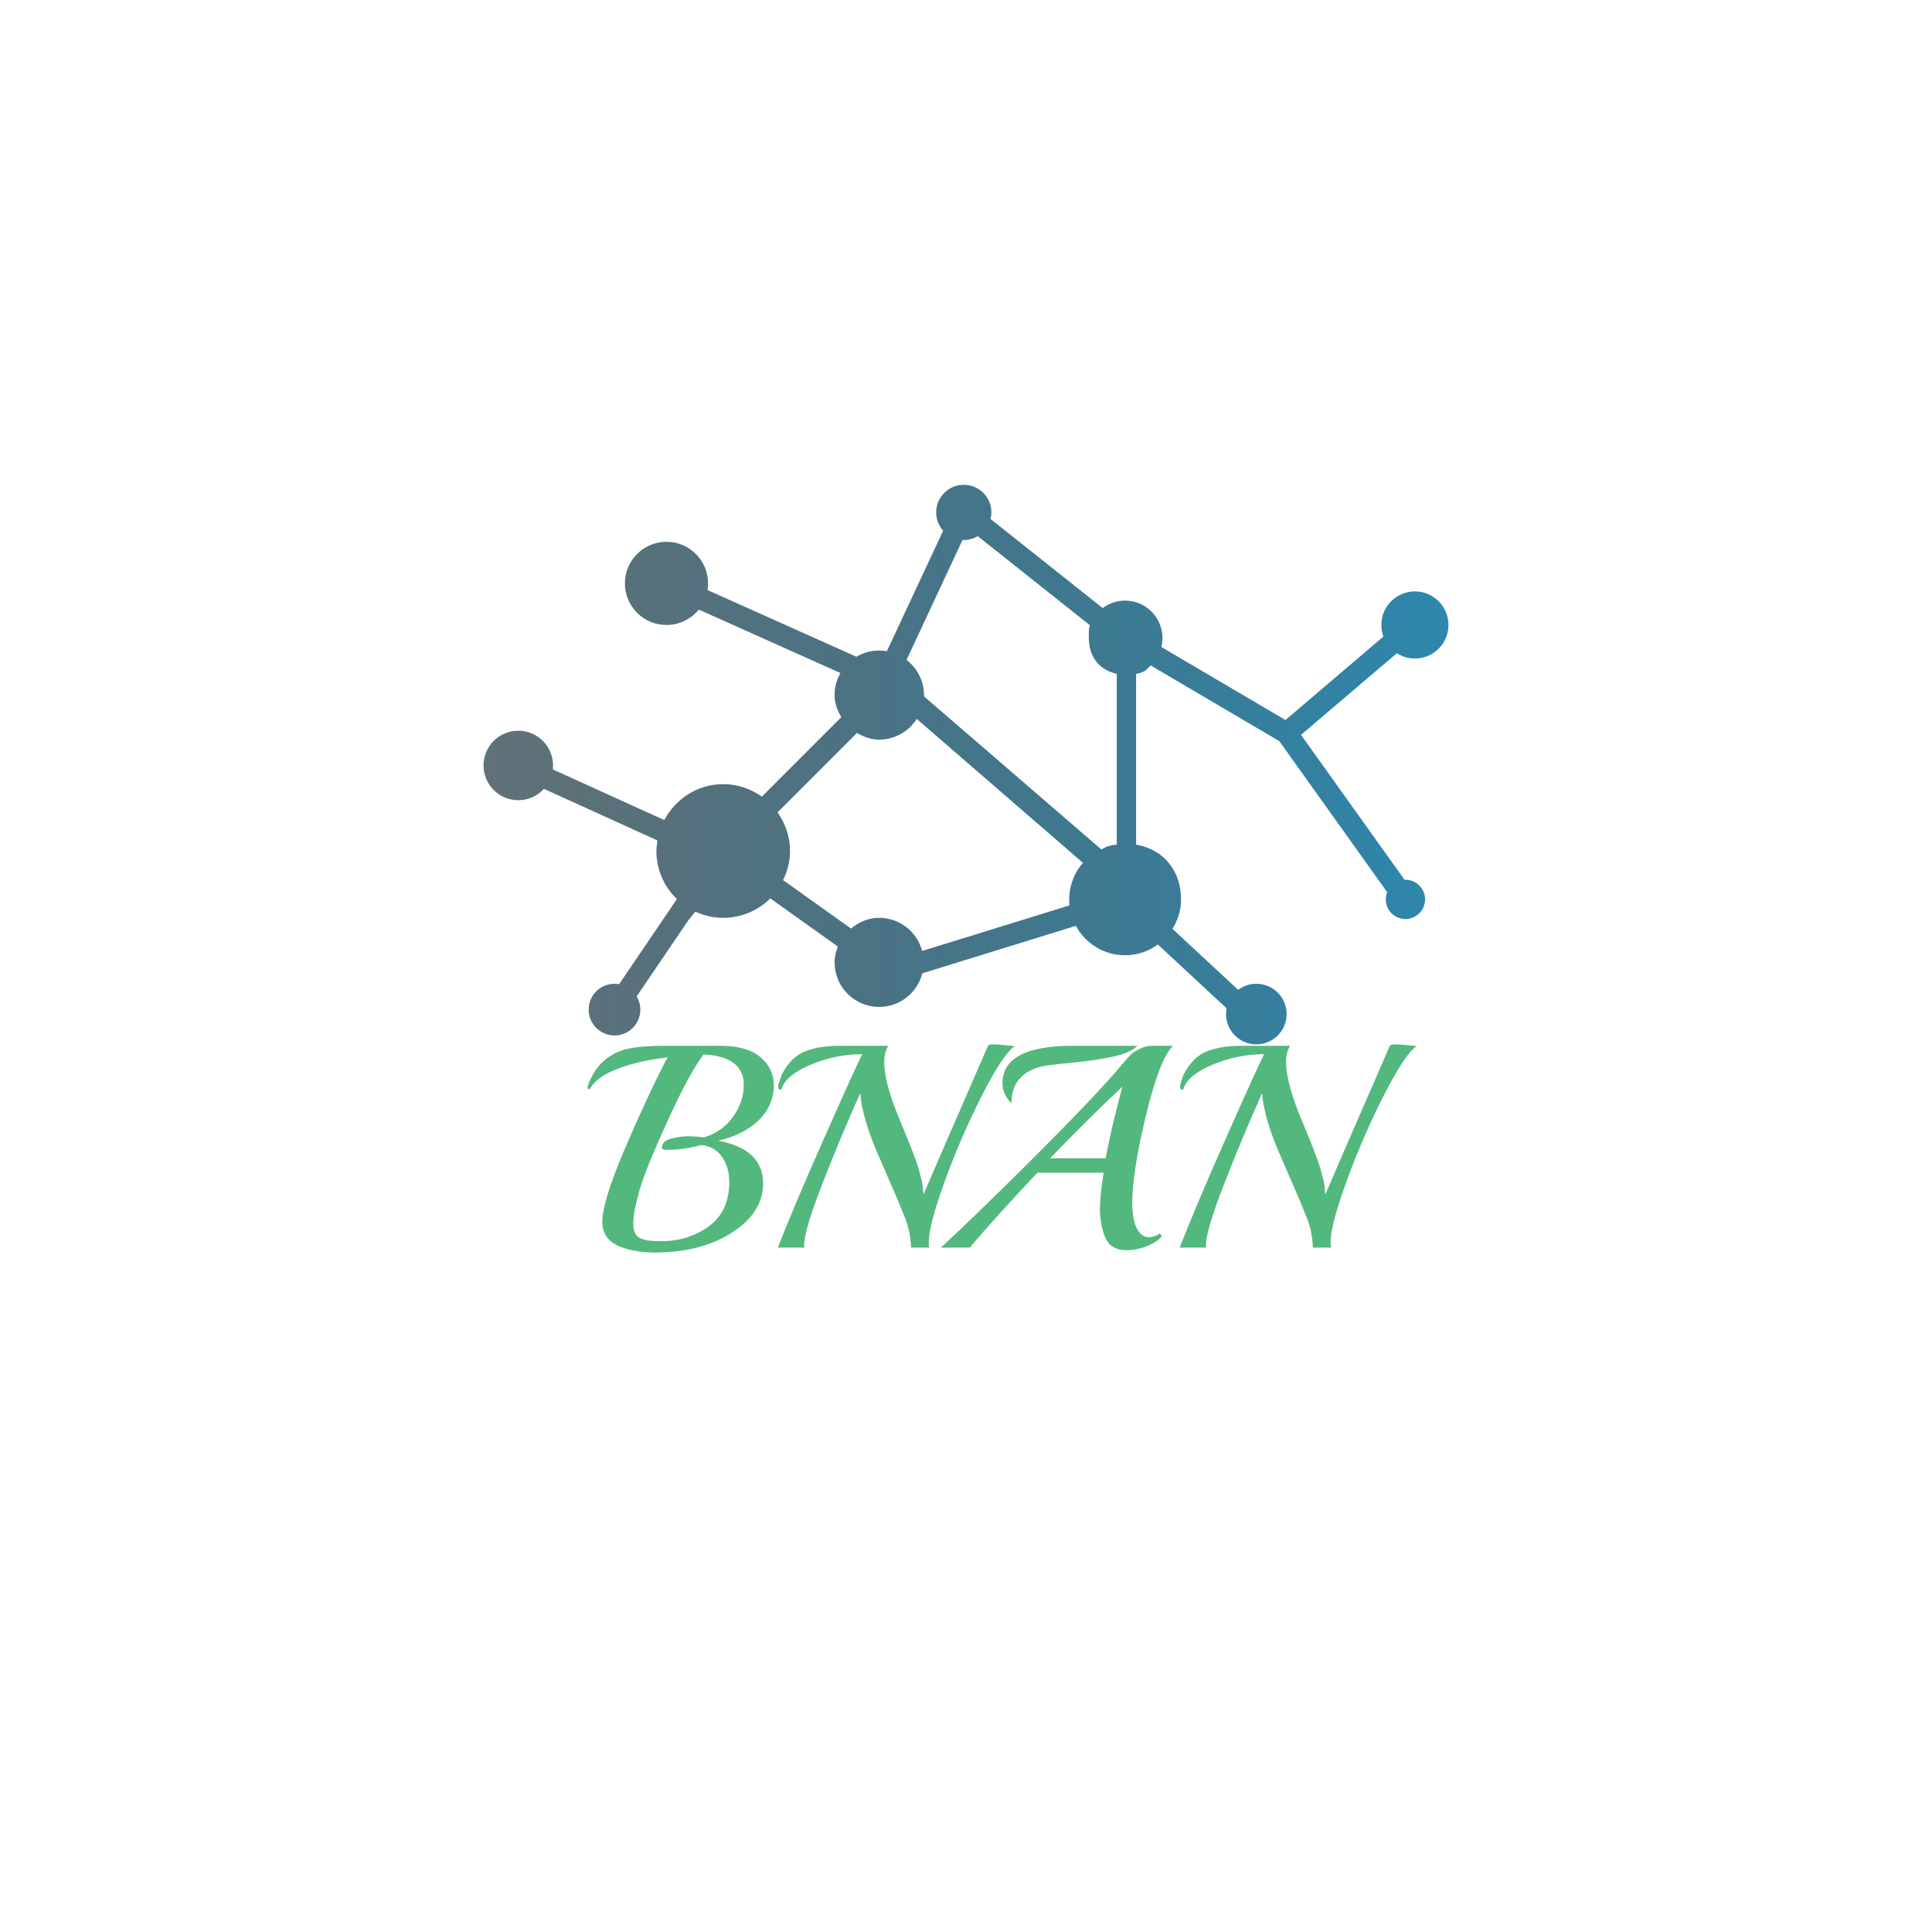
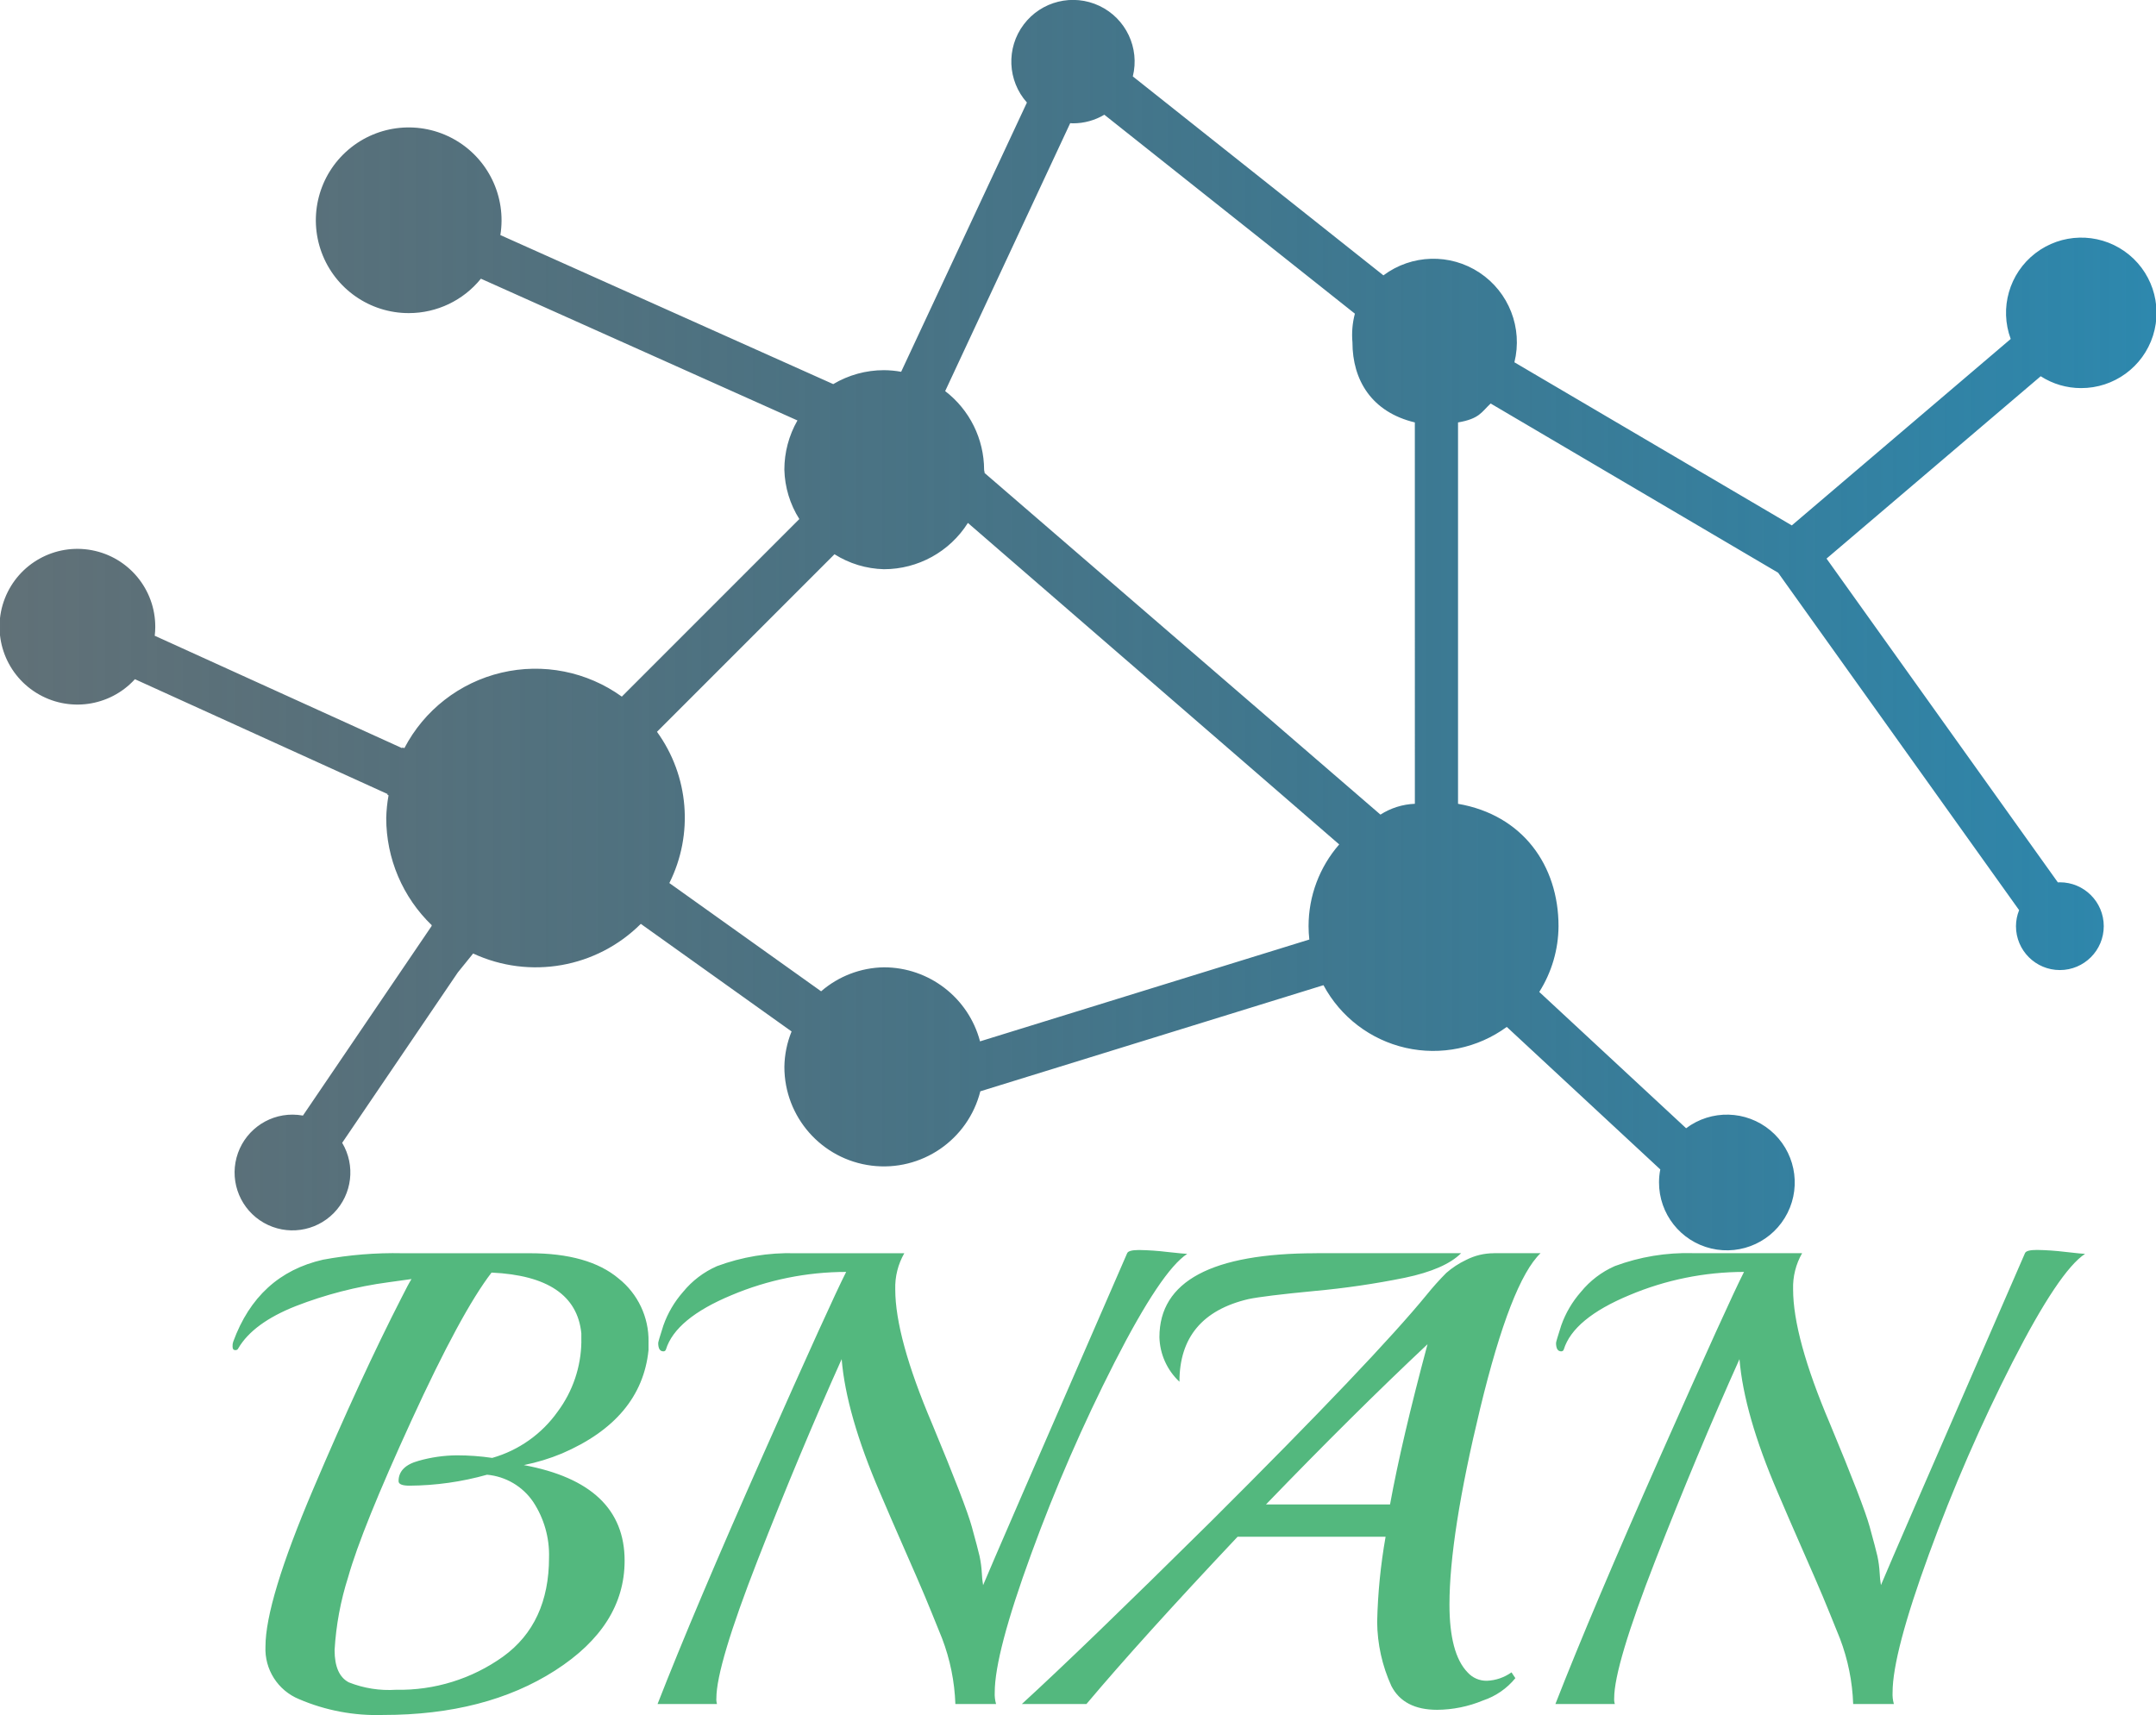
- <svg xmlns="http://www.w3.org/2000/svg" width="512" height="512" viewBox="0 0 512 512" data-svgdocument="" id="_lozZXmrQ4Bjc2v8Jjk5tP" class="fl-svgdocument" x="0" y="0" overflow="hidden" data-bbox="128.1429346261802 128.48156720362658 274.8817586038214 203.44519401655907" style="">
-   <defs id="_OCOhh_n_vN0Rio0Fz3bQR" transform="matrix(0.7754893, 0, 0, 0.7754893, -81.92651, 101.7907)">
-     <linearGradient x1="0%" y1="50%" x2="100%" y2="50%" id="o_f2khdilhb_3" gradientUnits="objectBoundingBox">
-       <stop offset="0%" stop-color="rgb(19, 43, 53)" stop-opacity="0.67" />
-       <stop offset="100%" stop-color="rgb(45,136,174)" stop-opacity="1" />
+ <svg xmlns="http://www.w3.org/2000/svg" width="255.714" height="203.445" viewBox="0 0 255.714 203.445">
+   <defs>
+     <linearGradient id="linear-gradient" y1="0.5" x2="1" y2="0.5" gradientUnits="objectBoundingBox">
+       <stop offset="0" stop-color="#132b35" stop-opacity="0.671" />
+       <stop offset="1" stop-color="#2d88ae" />
    </linearGradient>
  </defs>
-   <path id="_tMLbDoPeHYDf8vvgFsJ3A" fill="url(#o_f2khdilhb_3)" d="M96.897 37.513c1.921 0 3.478-1.558 3.478-3.479c0-1.92-1.557-3.478-3.478-3.478s-3.478 1.558-3.478 3.478  c0 0.422 0.079 0.825 0.217 1.2l-10.153 8.649l-12.864-7.567c0.073-0.297 0.116-0.607 0.116-0.927c0-2.142-1.736-3.878-3.878-3.878  c-0.869 0-1.668 0.289-2.314 0.772L52.92 23.054c0.054-0.22 0.086-0.448 0.086-0.684c0-1.581-1.281-2.861-2.861-2.861  s-2.861 1.281-2.861 2.861c0 0.729 0.275 1.393 0.724 1.898l-5.835 12.488c-0.26-0.045-0.526-0.074-0.8-0.074  c-0.86 0-1.662 0.239-2.351 0.647l-15.438-6.915c0.036-0.225 0.06-0.454 0.06-0.689c0-2.38-1.929-4.309-4.309-4.309  c-2.379 0-4.309 1.929-4.309 4.309s1.929 4.309 4.309 4.309c1.352 0 2.556-0.623 3.346-1.596l14.682 6.576  c-0.384 0.674-0.607 1.452-0.607 2.284c0 0.852 0.293 1.605 0.694 2.29l-8.233 8.237c-1.136-0.811-2.506-1.294-4.003-1.294  c-2.642 0-4.915 1.501-6.082 3.684l-0.096-0.032c-0.001 0.012-0.004 0.023-0.005 0.035L7.553 49.002  c0.016-0.134 0.025-0.271 0.025-0.409c0-1.989-1.612-3.601-3.601-3.601s-3.601 1.612-3.601 3.601s1.612 3.601 3.601 3.601  c1.054 0 1.999-0.455 2.657-1.177l11.723 5.329c-0.005 0.013-0.009 0.025-0.015 0.037l0.056 0.019  c-0.054 0.348-0.108 0.694-0.108 1.055c0 1.954 0.813 3.716 2.115 4.975l-0.017 0.013c0.004 0.005 0.008 0.01 0.012 0.014  l-5.973 8.802c-0.155-0.027-0.314-0.044-0.478-0.044c-1.479 0-2.678 1.198-2.678 2.678c0 1.479 1.199 2.678 2.678 2.678  c1.479 0 2.678-1.199 2.678-2.678c0-0.501-0.14-0.969-0.38-1.37l5.364-7.904l0.71-0.877c0.881 0.407 1.859 0.641 2.894 0.641  c1.902 0 3.629-0.771 4.883-2.016l6.993 4.991c-0.199 0.514-0.334 1.06-0.334 1.641c0 2.548 2.065 4.617 4.617 4.617  c2.159 0 3.965-1.483 4.471-3.482l15.916-4.923c0.977 1.815 2.893 3.05 5.099 3.05c1.273 0 2.447-0.417 3.403-1.114l7.12 6.611  c-0.038 0.193-0.059 0.393-0.059 0.597c0 1.734 1.406 3.14 3.14 3.14s3.139-1.405 3.139-3.14c0-1.733-1.405-3.139-3.139-3.139  c-0.707 0-1.358 0.236-1.883 0.631l-6.811-6.323c0.552-0.887 0.893-1.93 0.893-3.05c0-2.815-1.661-5.16-4.661-5.677V39.104  c1-0.172 1.082-0.478 1.513-0.878l13.332 7.848l11.179 15.655c-0.092 0.23-0.146 0.481-0.146 0.745c0 1.125 0.91 2.037 2.035 2.037  s2.037-0.912 2.037-2.037s-0.913-2.037-2.038-2.037c-0.03 0-0.06 0.003-0.09 0.005L85.094 45.422l9.931-8.459  C95.565 37.31 96.207 37.513 96.897 37.513z M61.07 62.474c0 0.21 0.013 0.416 0.035 0.62l-15.275 4.724  c-0.522-1.975-2.316-3.435-4.458-3.435c-1.123 0-2.114 0.451-2.913 1.113l-7.038-5.022c0.447-0.92 0.717-1.93 0.717-3.017  c0-1.492-0.487-2.871-1.29-3.999l8.233-8.237c0.686 0.401 1.438 0.694 2.291 0.694c1.642 0 3.079-0.857 3.897-2.147l17.222 14.914  C61.609 59.699 61.07 61.022 61.07 62.474z M66 56.797c-1 0.1-1.135 0.273-1.596 0.502l-18.36-15.846  c0.002-0.052-0.023-0.102-0.023-0.154c0-1.485-0.718-2.802-1.806-3.646l5.799-12.428c0.046 0.002 0.088 0.007 0.134 0.007  c0.53 0 1.023-0.147 1.449-0.399l11.621 9.229c-0.151 0.415-0.113 0.861-0.113 1.328c0 1.757 0.895 3.238 2.895 3.715V56.797z" transform="matrix(2.557167, 0, 0, 2.557167, 127.1814, 78.5938)" />
-   <path text="BNAN" text-anchor="middle" font-size="100" letter-spacing="0" side="left" offset="0.5" dx="0" dy="0" space="preserve" href="" font-family="Playball" font-scale="contain" transform="matrix(0.7661142, 0, 0, 0.7661142, 258.3823, 330.6244)" x="0" y="0" fill="rgba(14, 155, 73, 0.709)" font-weight="400" data-fl-textpath="" id="_bACKzYL2clyS4dqlExFb0" font-style="normal" d="M-69.6-56.1L-69.6-54.8Q-70.7-44.1 -83-38.8L-83-38.8Q-85.9-37.6 -88.9-37L-88.9-37Q-73.3-34.1 -73.3-22.2L-73.3-22.2Q-73.3-12.1 -84.05-5.2Q-94.8 1.7 -110.7 1.7L-110.7 1.7Q-118.5 1.7 -123.7-0.75Q-128.9-3.2 -128.9-8.9L-128.9-8.9Q-128.9-15.9 -121.5-33.3Q-114.1-50.7 -107.8-63L-107.8-63Q-106.8-65 -106.3-65.8L-106.3-65.8L-109.9-65.3Q-117.7-64.2 -124.25-61.6Q-130.8-59-133.1-55.1L-133.1-55.1Q-133.2-54.8-133.6-54.8Q-134-54.8-134-55.35Q-134-55.9-133.9-56.1L-133.9-56.1Q-130.1-66.5 -120-68.8L-120-68.8Q-115.4-69.8 -107.7-69.8L-107.7-69.8L-88-69.8Q-78.9-69.8 -74.25-65.9Q-69.6-62 -69.6-56.1L-69.6-56.1ZM-80-56.1L-80-57.4Q-80.9-66.2 -93.9-66.8L-93.9-66.8Q-98.6-60.7 -106.3-43.9Q-114-27.1 -116.1-19.65Q-118.2-12.2 -118.2-8.35Q-118.2-4.5 -116-3.35Q-113.8-2.2 -108.7-2.2L-108.7-2.2Q-99.2-2.2 -92.1-7.35Q-85-12.5 -85-22.7L-85-22.7Q-85-27.7 -87.45-31.3Q-89.9-34.9 -94.6-35.5L-94.6-35.5Q-100.8-33.8 -106.6-33.8L-106.6-33.8Q-108.3-33.8 -108.3-34.5L-108.3-34.5Q-108.3-36.8 -105.2-37.65Q-102.1-38.5 -99.3-38.5Q-96.5-38.5 -93.8-38.1L-93.8-38.1Q-87.3-40.1 -83.65-45.3Q-80-50.5 -80-56.1L-80-56.1ZM 13.8-69.7L 13.8-69.7Q 9.8-67.1  2.55-52.9Q-4.7-38.7 -10.35-23.25Q-16-7.8 -16-1.8L-16-1.8Q-16-0.5 -15.8 0L-15.8 0L-22.1 0Q-22.4-5.8 -24.15-10.15Q-25.9-14.5 -26.8-16.65Q-27.7-18.8 -29.9-23.8Q-32.1-28.8 -33.8-32.8L-33.8-32.8Q-39-44.9 -39.7-53.4L-39.7-53.4Q-46.3-38.7 -52.7-22.3Q-59.1-5.9 -59.1-0.9L-59.1-0.9Q-59.1-0.2 -59 0L-59 0L-68.2 0Q-62.5-14.6 -51.9-38.5Q-41.3-62.4 -39-66.9L-39-66.9Q-48.1-66.9 -56.75-63.3Q-65.4-59.7 -66.9-54.9L-66.9-54.9Q-67-54.6 -67.3-54.6L-67.3-54.6Q-68.1-54.6 -68.1-55.9L-68.1-55.9Q-68.1-56.1 -67.3-58.6Q-66.5-61.1 -64.25-63.8Q-62-66.5 -59-67.8L-59-67.8Q-54.1-69.8 -46.9-69.8L-46.9-69.8L-30-69.8Q-31.4-67.5 -31.4-64.2L-31.4-64.2Q-31.4-56.8 -25.7-43.4L-25.7-43.4Q-20.5-30.9 -19.55-27.45Q-18.6-24 -18.35-22.9Q-18.1-21.8 -18-20.3Q-17.9-18.8 -17.8-18.4L-17.8-18.4Q-16.5-21.6  4.5-69.8L 4.5-69.8Q 4.7-70.3  6.35-70.3Q 8-70.3  10.7-70Q 13.4-69.7  13.8-69.7ZM 33.8-69.8L 33.8-69.8L 56.2-69.8Q 53.7-67.3  47.5-66Q 41.3-64.7  33.5-63.95Q 25.7-63.2  23.3-62.7L 23.3-62.7Q 12.6-60.2  12.6-49.9L 12.6-49.9Q 9.5-53.1  9.5-56.8L 9.5-56.8Q 9.5-69.8  33.8-69.8ZM 61.3-69.8L 61.3-69.8L 68.5-69.8Q 63.9-65.4  59.15-45.75Q 54.4-26.1  54.4-15.4L 54.4-15.4Q 54.4-7.8  57.2-4.9L 57.2-4.9Q 58.4-3.6  60.2-3.6Q 62-3.6  64-4.9L 64-4.9L 64.6-4Q 63.2-2  59.6-0.55Q 56 0.9  52.5 0.9L 52.5 0.9Q 47.3 0.9  45.4-2.8Q 43.5-6.5  43.2-12.7L 43.2-12.7Q 43.2-17.8  44.5-25.9L 44.5-25.9L 21.6-25.9Q 6.7-10.1 -1.8 0L-1.8 0L-11.8 0Q-2.4-8.6  17.4-28.2L 17.4-28.2Q 42.9-53.6  50.9-63.4L 50.9-63.4Q 52.9-65.8  53.9-66.75Q 54.9-67.7  56.95-68.75Q 59-69.8  61.3-69.8ZM 51-55.7L 51-55.7Q 39.6-45  26-30.9L 26-30.9L 45.2-30.9Q 47-40.8  51-55.7ZM 152.8-69.7L 152.8-69.7Q 148.8-67.1  141.55-52.9Q 134.3-38.7  128.65-23.25Q 123-7.8  123-1.8L 123-1.8Q 123-0.5  123.2 0L 123.2 0L 116.9 0Q 116.6-5.8  114.85-10.15Q 113.1-14.5  112.2-16.65Q 111.3-18.8  109.1-23.8Q 106.9-28.8  105.2-32.8L 105.2-32.8Q 100-44.9  99.3-53.4L 99.3-53.4Q 92.7-38.7  86.3-22.3Q 79.9-5.9  79.9-0.9L 79.9-0.9Q 79.9-0.2  80 0L 80 0L 70.8 0Q 76.5-14.6  87.1-38.5Q 97.7-62.4  100-66.9L 100-66.9Q 90.9-66.9  82.25-63.3Q 73.6-59.7  72.1-54.9L 72.1-54.9Q 72-54.6  71.7-54.6L 71.7-54.6Q 70.9-54.6  70.9-55.9L 70.9-55.9Q 70.9-56.1  71.7-58.6Q 72.5-61.1  74.75-63.8Q 77-66.5  80-67.8L 80-67.8Q 84.9-69.8  92.1-69.8L 92.1-69.8L 109-69.8Q 107.6-67.5  107.6-64.2L 107.6-64.2Q 107.6-56.8  113.3-43.4L 113.3-43.4Q 118.5-30.9  119.45-27.45Q 120.4-24  120.65-22.9Q 120.9-21.8  121-20.3Q 121.1-18.8  121.2-18.4L 121.2-18.4Q 122.5-21.6  143.5-69.8L 143.5-69.8Q 143.7-70.3  145.35-70.3Q 147-70.3  149.7-70Q 152.4-69.7  152.8-69.7Z" />
+   <g id="logo-original" transform="translate(-128.143 -128.482)">
+     <path id="_tMLbDoPeHYDf8vvgFsJ3A" d="M247.782,95.927a8.926,8.926,0,1,0-8.339-5.828L213.48,112.216l-32.9-19.35a9.9,9.9,0,0,0-15.537-10.313l-29.722-23.6a7.313,7.313,0,1,0-12.561,3.1L107.844,93.991A11.957,11.957,0,0,0,105.8,93.8a11.758,11.758,0,0,0-6.012,1.654L60.308,77.774a11.013,11.013,0,1,0-10.865,9.257A10.992,10.992,0,0,0,58,82.949L95.544,99.765a11.758,11.758,0,0,0-1.552,5.841,11.5,11.5,0,0,0,1.775,5.856L74.713,132.525a17.527,17.527,0,0,0-25.789,6.112l-.245-.082c0,.031-.01.059-.013.089L19.314,125.306a8.834,8.834,0,0,0,.064-1.046,9.236,9.236,0,1,0-2.414,6.2l29.978,13.627c-.013.033-.023.064-.038.095l.143.049a17.442,17.442,0,0,0-.276,2.7,17.644,17.644,0,0,0,5.408,12.722l-.043.033a.444.444,0,0,0,.031.036L36.892,182.226a7.1,7.1,0,0,0-1.222-.113,6.866,6.866,0,1,0,5.876,3.345l13.717-20.212L57.079,163a17.639,17.639,0,0,0,19.887-3.516l17.882,12.763a11.571,11.571,0,0,0-.854,4.2,11.8,11.8,0,0,0,23.24,2.9l40.7-12.589a14.77,14.77,0,0,0,21.741,4.951l18.207,16.905a7.9,7.9,0,0,0-.151,1.527,8.049,8.049,0,1,0,3.214-6.413l-17.417-16.169a14.745,14.745,0,0,0,2.284-7.8c0-7.2-4.247-13.195-11.919-14.517V100c2.557-.44,2.767-1.222,3.869-2.245l34.092,20.069,28.587,40.032a5.119,5.119,0,0,0-.373,1.905,5.206,5.206,0,1,0,5.2-5.209c-.077,0-.153.008-.23.013L217.6,116.152,243,94.521A8.826,8.826,0,0,0,247.782,95.927Zm-91.616,63.83a14.751,14.751,0,0,0,.089,1.585L117.2,173.422a11.8,11.8,0,0,0-11.4-8.784,11.641,11.641,0,0,0-7.449,2.846l-18-12.842A17.351,17.351,0,0,0,78.884,136.7l21.053-21.063a11.507,11.507,0,0,0,5.858,1.775,11.777,11.777,0,0,0,9.965-5.49L159.8,150.06A14.749,14.749,0,0,0,156.166,159.757Zm12.607-14.517a8.147,8.147,0,0,0-4.081,1.284L117.742,106c.005-.133-.059-.261-.059-.394a11.805,11.805,0,0,0-4.618-9.323L127.894,64.5c.118.005.225.018.343.018a7.244,7.244,0,0,0,3.705-1.02l29.717,23.6a9.847,9.847,0,0,0-.289,3.4c0,4.493,2.289,8.28,7.4,9.5Z" transform="translate(127.181 78.594)" fill="url(#linear-gradient)" />
+     <path id="_bACKzYL2clyS4dqlExFb0" d="M-53.321-42.979v1q-.843,8.2-10.266,12.258h0a24.225,24.225,0,0,1-4.52,1.379h0q11.951,2.222,11.951,11.338h0q0,7.738-8.236,13.024T-84.808,1.3h0A23.336,23.336,0,0,1-94.768-.575a6.426,6.426,0,0,1-3.984-6.244h0q0-5.363,5.669-18.693t10.5-22.753h0q.766-1.532,1.149-2.145h0l-2.758.383a47.8,47.8,0,0,0-10.994,2.835q-5.018,1.992-6.78,4.98h0a.354.354,0,0,1-.383.23q-.306,0-.306-.421a1.45,1.45,0,0,1,.077-.575h0q2.911-7.968,10.649-9.73h0a46.175,46.175,0,0,1,9.423-.766h15.092q6.972,0,10.534,2.988a9.394,9.394,0,0,1,3.562,7.508Zm-7.968,0v-1q-.69-6.742-10.649-7.2h0q-3.6,4.673-9.5,17.544t-7.508,18.578A35.062,35.062,0,0,0-90.554-6.4q0,2.95,1.685,3.831a12.907,12.907,0,0,0,5.593.881h0A21.083,21.083,0,0,0-70.559-5.631q5.439-3.945,5.439-11.76h0A11.427,11.427,0,0,0-67-23.979,7.421,7.421,0,0,0-72.474-27.2h0a34.714,34.714,0,0,1-9.193,1.3h0q-1.3,0-1.3-.536h0q0-1.762,2.375-2.413a17.1,17.1,0,0,1,4.52-.651,28.715,28.715,0,0,1,4.214.306h0A14.332,14.332,0,0,0-64.085-34.7a14.21,14.21,0,0,0,2.8-8.274ZM10.572-53.4h0Q7.508-51.406,1.954-40.527A203.9,203.9,0,0,0-7.929-17.812Q-12.258-5.976-12.258-1.379h0A4.207,4.207,0,0,0-12.1,0h-4.826A24.135,24.135,0,0,0-18.5-7.776q-1.341-3.333-2.03-4.98t-2.375-5.478q-1.685-3.831-2.988-6.895h0q-3.984-9.27-4.52-15.782h0q-5.056,11.262-9.959,23.826t-4.9,16.395h0A1.9,1.9,0,0,0-45.2,0h-7.048q4.367-11.185,12.488-29.5t9.883-21.758h0a35.078,35.078,0,0,0-13.6,2.758q-6.627,2.758-7.776,6.435h0a.3.3,0,0,1-.306.23h0q-.613,0-.613-1h0q0-.153.613-2.068a12.153,12.153,0,0,1,2.337-3.984A10.788,10.788,0,0,1-45.2-51.942h0a24.609,24.609,0,0,1,9.27-1.532h12.947a8.1,8.1,0,0,0-1.073,4.29h0q0,5.669,4.367,15.935h0q3.984,9.576,4.712,12.219t.919,3.486a13,13,0,0,1,.268,1.992,11.16,11.16,0,0,0,.153,1.456h0q1-2.452,17.084-39.378h0q.153-.383,1.417-.383a31.617,31.617,0,0,1,3.333.23Q10.266-53.4,10.572-53.4Zm15.322-.077H43.055q-1.915,1.915-6.665,2.911a98.618,98.618,0,0,1-10.726,1.571q-5.976.575-7.814.958h0q-8.2,1.915-8.2,9.806h0a7.5,7.5,0,0,1-2.375-5.286h0Q7.278-53.474,25.895-53.474Zm21.068,0h5.516Q48.954-50.1,45.315-35.05T41.676-11.8h0q0,5.822,2.145,8.044h0a3,3,0,0,0,2.3,1,5.385,5.385,0,0,0,2.911-1h0l.46.689A8.346,8.346,0,0,1,45.66-.421,14.485,14.485,0,0,1,40.221.689h0q-3.984,0-5.439-2.835A18.729,18.729,0,0,1,33.1-9.73h0a66.58,66.58,0,0,1,1-10.113H16.548Q5.133-7.738-1.379,0H-9.04q7.2-6.589,22.37-21.6h0Q32.866-41.063,38.995-48.571h0a33.543,33.543,0,0,1,2.3-2.566A10.233,10.233,0,0,1,43.63-52.67,7.21,7.21,0,0,1,46.963-53.474Zm-7.891,10.8h0q-8.734,8.2-19.153,19H34.628Q36.007-31.257,39.072-42.672ZM117.062-53.4h0Q114-51.406,108.443-40.527A203.906,203.906,0,0,0,98.56-17.812Q94.232-5.976,94.232-1.379h0A4.207,4.207,0,0,0,94.385,0H89.558a24.135,24.135,0,0,0-1.571-7.776q-1.341-3.333-2.03-4.98t-2.375-5.478q-1.685-3.831-2.988-6.895h0q-3.984-9.27-4.52-15.782h0q-5.056,11.262-9.959,23.826T61.212-.689h0A1.9,1.9,0,0,0,61.289,0H54.241q4.367-11.185,12.488-29.5t9.883-21.758h0a35.078,35.078,0,0,0-13.6,2.758q-6.627,2.758-7.776,6.435h0a.3.3,0,0,1-.306.23h0q-.613,0-.613-1h0q0-.153.613-2.068a12.153,12.153,0,0,1,2.337-3.984,10.788,10.788,0,0,1,4.022-3.064h0a24.609,24.609,0,0,1,9.27-1.532H83.506a8.1,8.1,0,0,0-1.073,4.29h0q0,5.669,4.367,15.935h0q3.984,9.576,4.712,12.219t.919,3.486a13,13,0,0,1,.268,1.992,11.159,11.159,0,0,0,.153,1.456h0q1-2.452,17.084-39.378h0q.153-.383,1.417-.383a31.617,31.617,0,0,1,3.333.23Q116.755-53.4,117.062-53.4Z" transform="translate(258.382 330.624)" fill="rgba(14,155,73,0.71)" />
+   </g>
</svg>
